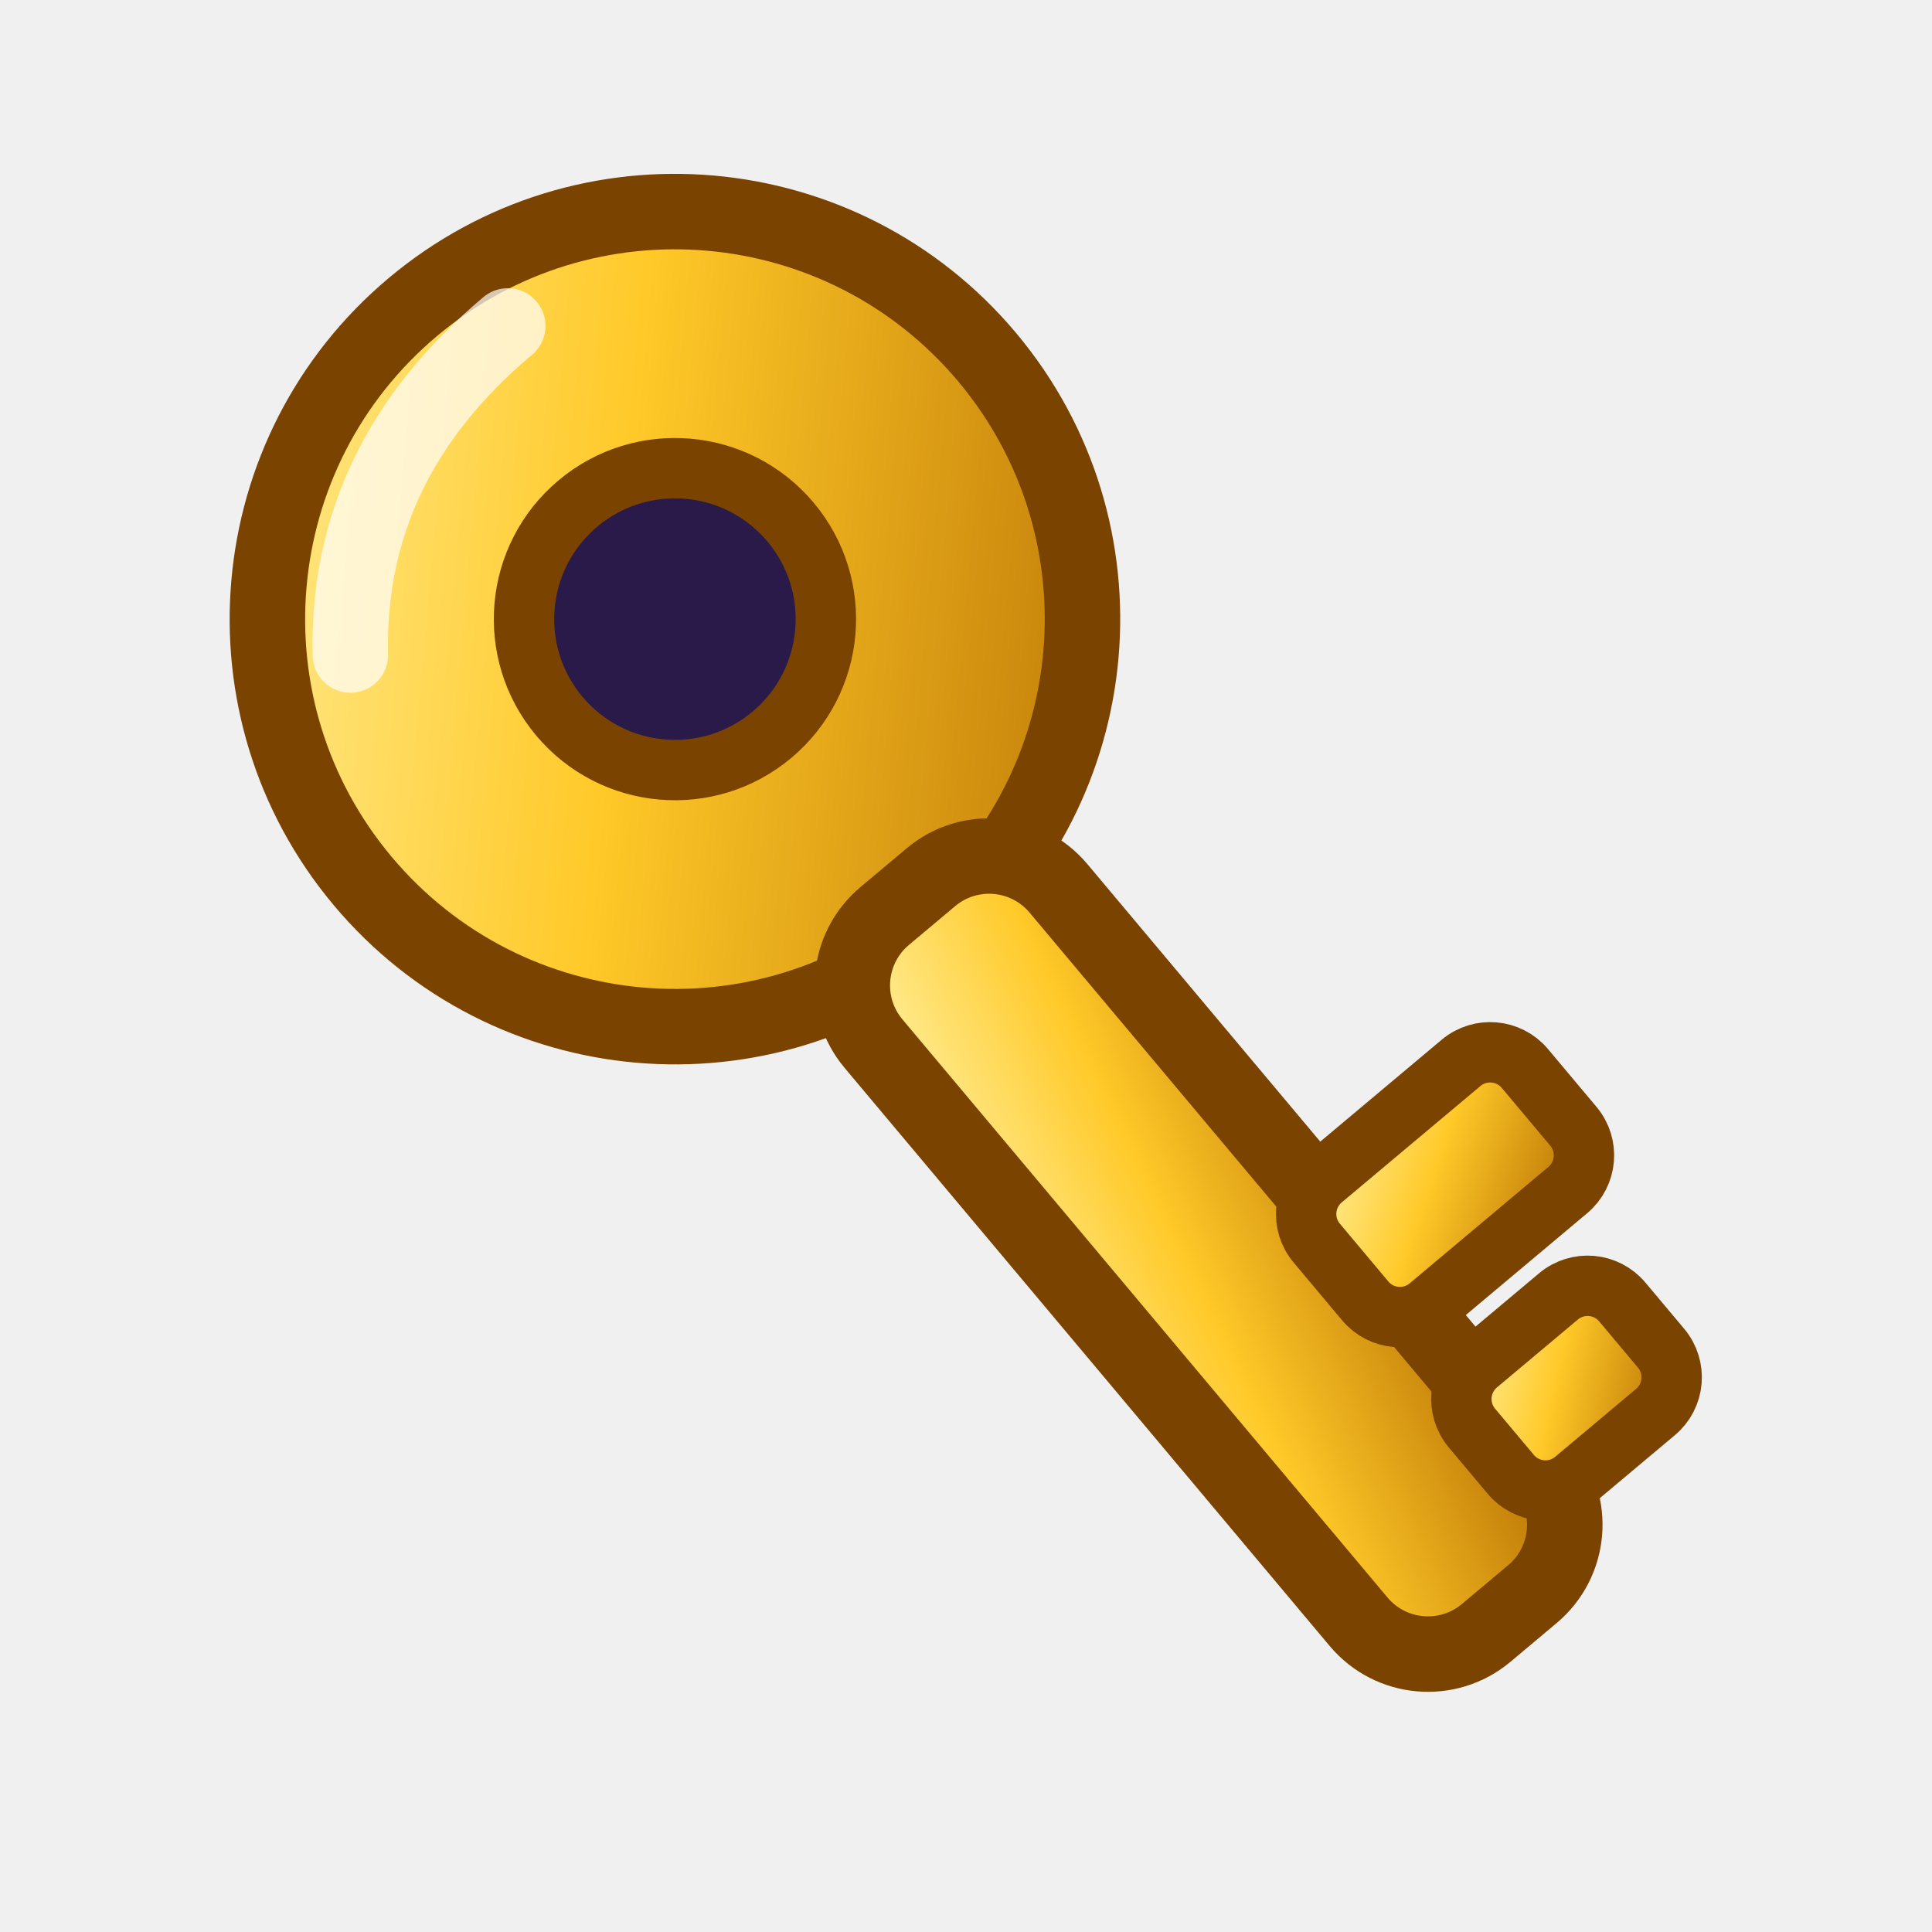
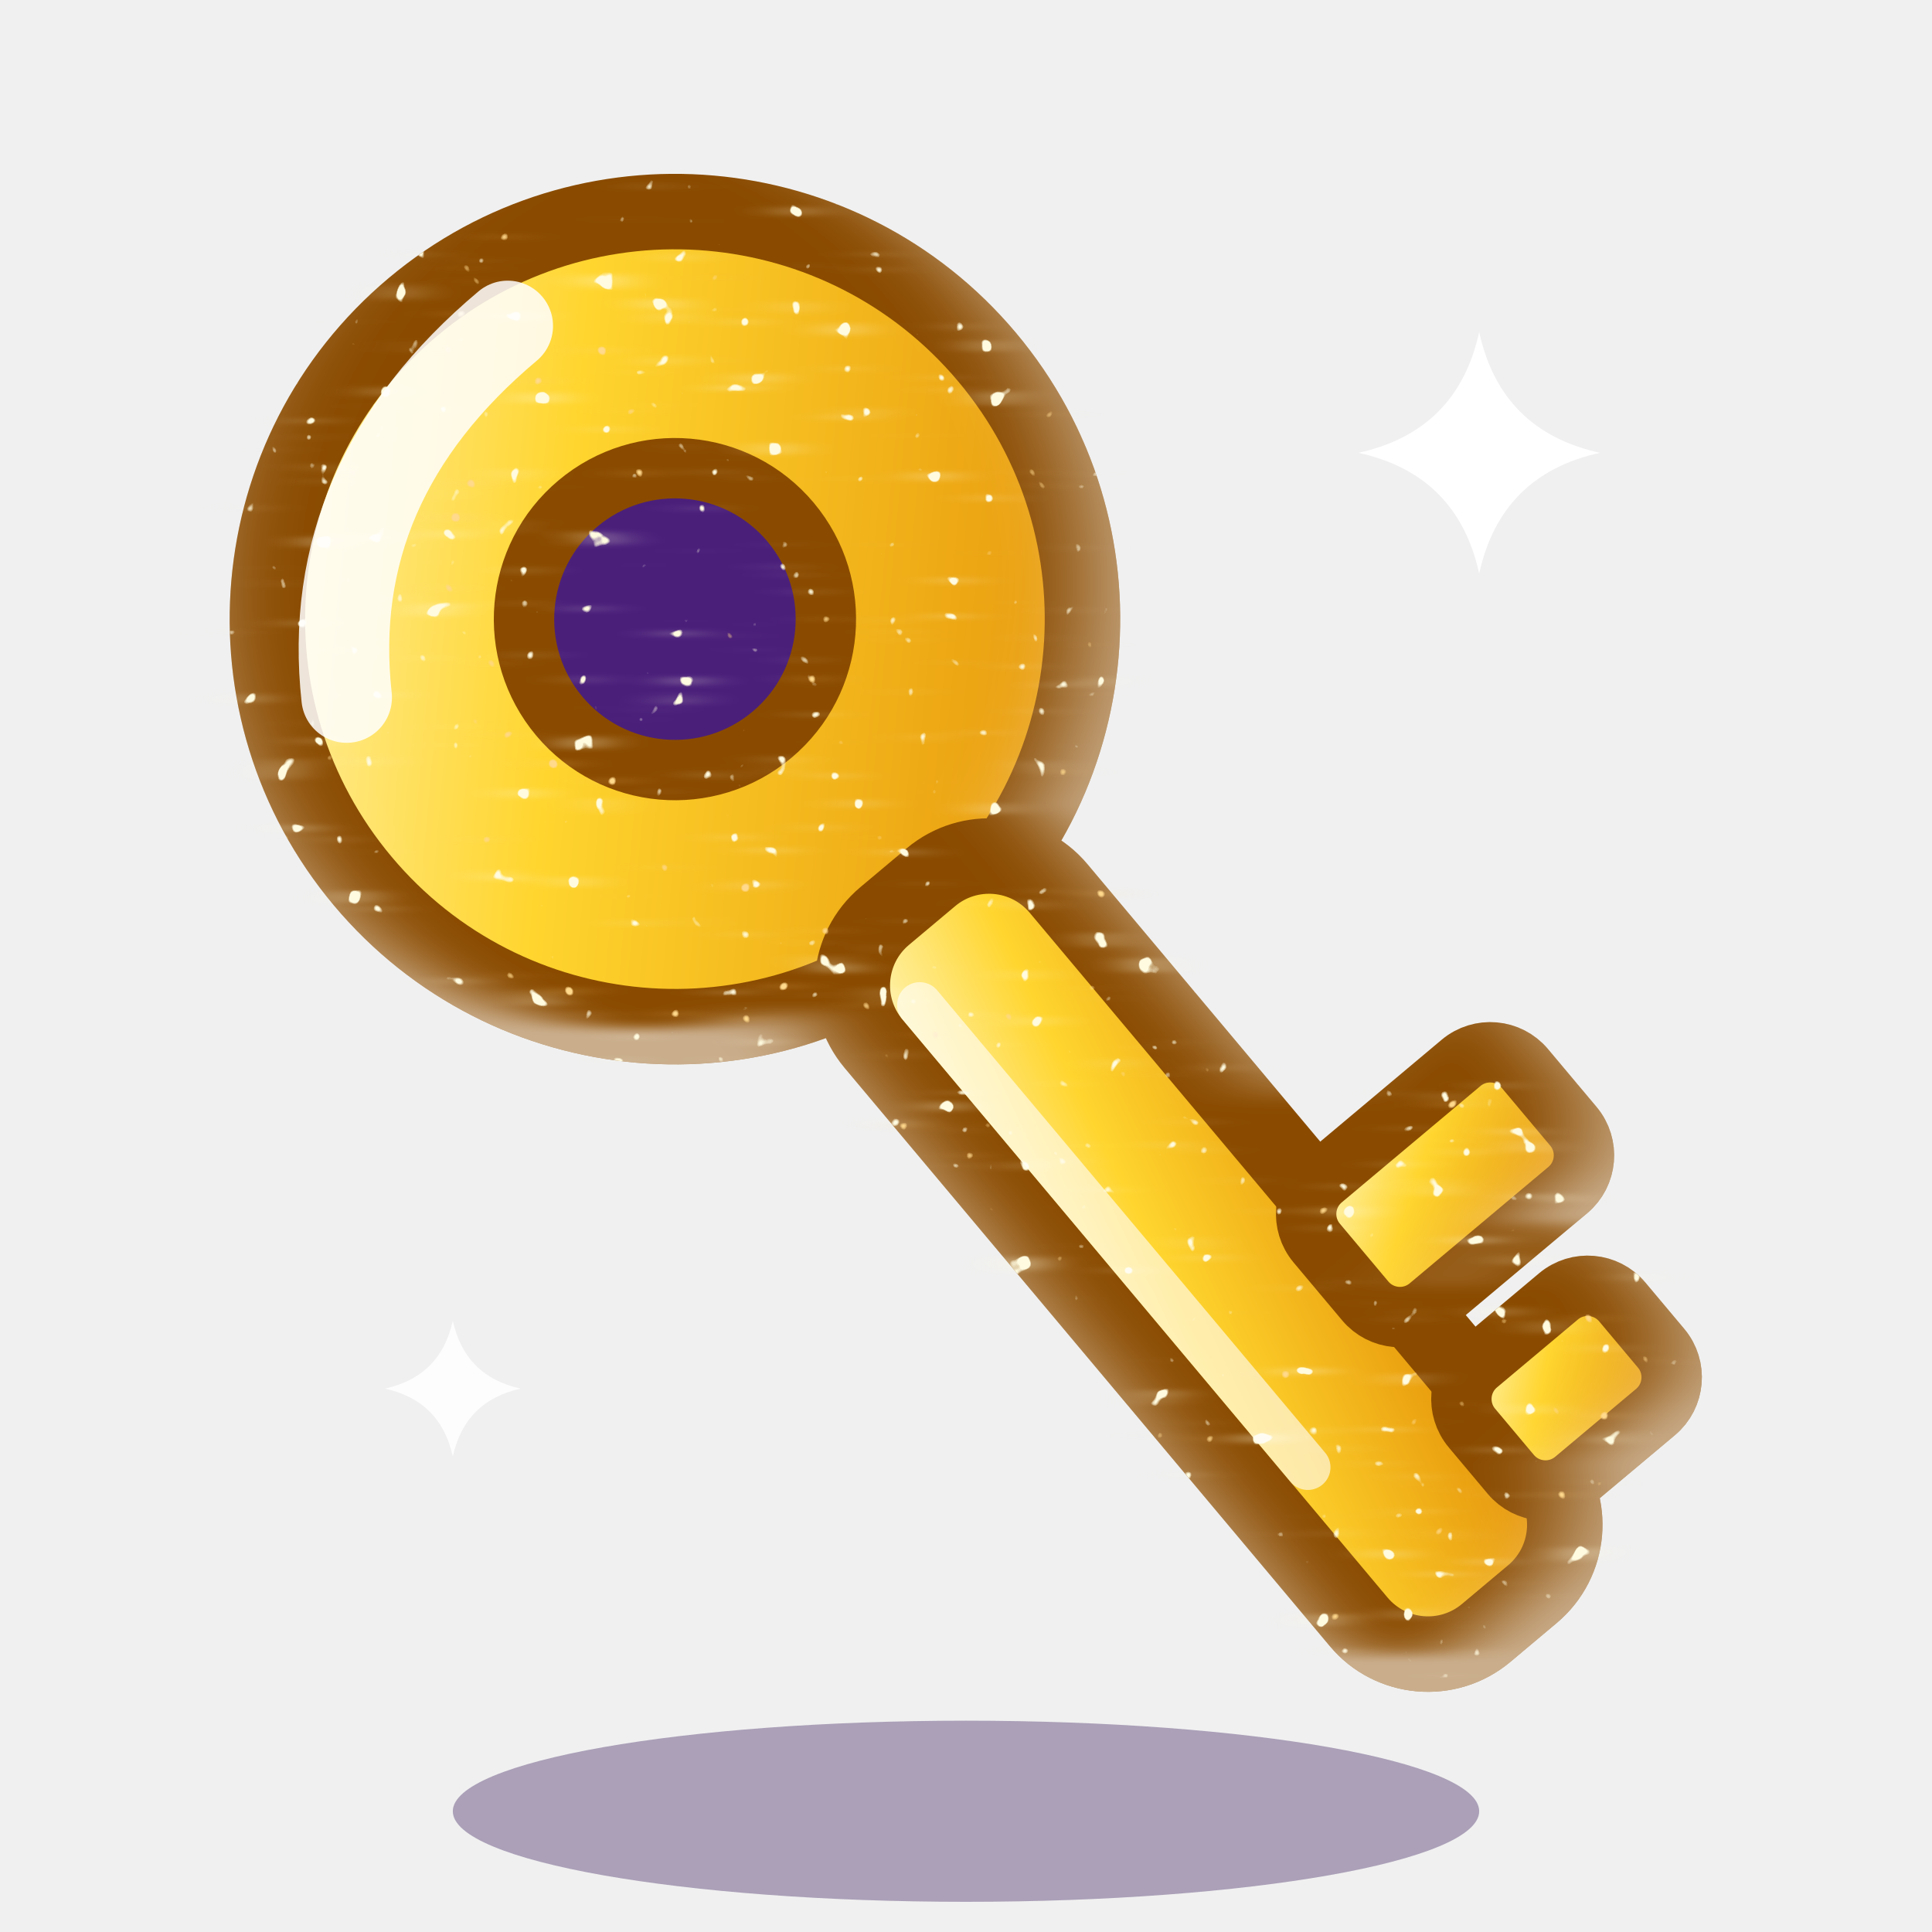
<svg xmlns="http://www.w3.org/2000/svg" viewBox="0 0 128 128">
  <defs>
+     <filter id="gl" x="-10%" y="-10%" width="120%" height="120%" color-interpolation-filters="sRGB">
+       <feTurbulence type="fractalNoise" baseFrequency=".62" numOctaves="2" seed="11" result="n" />
+       <feColorMatrix in="n" type="matrix" values="0 0 0 0 1.000  0 0 0 0 0.984  0 0 0 0 0.878  0 0 0 22 -16.4" result="d" />
+       <feComposite in="d" in2="SourceAlpha" operator="in" result="sp" />
+       <feTurbulence type="fractalNoise" baseFrequency=".9" numOctaves="1" seed="51" result="n2" />
+       <feColorMatrix in="n2" type="matrix" values="0 0 0 0 1  0 0 0 0 .85  0 0 0 0 .55  0 0 0 22 -16.9" result="d2" />
+       <feComposite in="d2" in2="SourceAlpha" operator="in" result="sp2" />
+       <feMerge result="spm">
+         <feMergeNode in="sp" />
+         <feMergeNode in="sp2" />
+       </feMerge>
+       <feGaussianBlur in="spm" stdDeviation="1.1" result="spb" />
+       <feGaussianBlur in="SourceAlpha" stdDeviation="2.4" result="bl" />
+       <feOffset in="bl" dx="0" dy="-3" result="up" />
+       <feComposite in="SourceAlpha" in2="up" operator="out" result="rim" />
+       <feFlood flood-color="#ffffff" flood-opacity=".55" />
+       <feComposite in2="rim" operator="in" result="rimlight" />
+       <feMerge>
+         <feMergeNode in="SourceGraphic" />
+         <feMergeNode in="rimlight" />
+         <feMergeNode in="spb" />
+         <feMergeNode in="spm" />
+       </feMerge>
+     </filter>
    <linearGradient id="k" x1="0" y1="0" x2="1" y2="1">
-       <stop offset="0" stop-color="#fff3a8" />
-       <stop offset=".45" stop-color="#ffc928" />
-       <stop offset="1" stop-color="#b36b00" />
+       <stop offset="0" stop-color="#fffbd1" />
+       <stop offset=".4" stop-color="#ffd52e" />
+       <stop offset="1" stop-color="#e08600" />
    </linearGradient>
  </defs>
+   <ellipse cx="64" cy="120" rx="34" ry="6" fill="#2a0b4f" opacity=".35" />
  <g transform="rotate(-40 64 64)">
-     <circle cx="64" cy="34" r="27" fill="url(#k)" stroke="#7a4300" stroke-width="5" />
-     <circle cx="64" cy="34" r="10" fill="#2a1a4a" stroke="#7a4300" stroke-width="4" />
-     <rect x="56" y="58" width="16" height="62" rx="6" fill="url(#k)" stroke="#7a4300" stroke-width="5" />
-     <rect x="70" y="90" width="18" height="11" rx="3" fill="url(#k)" stroke="#7a4300" stroke-width="4" />
-     <rect x="70" y="106" width="13" height="10" rx="3" fill="url(#k)" stroke="#7a4300" stroke-width="4" />
-     <path d="M46 22q8-10 22-10" fill="none" stroke="#fff" stroke-width="5" stroke-linecap="round" opacity=".7" />
+     <g filter="url(#gl)">
+       <circle cx="64" cy="34" r="27" fill="url(#k)" stroke="#8a4b00" stroke-width="5" />
+       <circle cx="64" cy="34" r="10" fill="#4a1f7a" stroke="#8a4b00" stroke-width="4" />
+       <rect x="56" y="58" width="16" height="62" rx="6" fill="url(#k)" stroke="#8a4b00" stroke-width="5" />
+       <rect x="70" y="90" width="18" height="11" rx="3" fill="url(#k)" stroke="#8a4b00" stroke-width="4" />
+       <rect x="70" y="106" width="13" height="10" rx="3" fill="url(#k)" stroke="#8a4b00" stroke-width="4" />
+     </g>
+     <path d="M44 24q8-12 24-12" fill="none" stroke="#fff" stroke-width="6" stroke-linecap="round" opacity=".85" />
+     <path d="M60 64v40" stroke="#fff" stroke-width="3" stroke-linecap="round" opacity=".6" />
  </g>
+   <path d="M98 22Q99.44 28.56 106 30Q99.44 31.44 98 38Q96.56 31.44 90 30Q96.56 28.56 98 22z" fill="#fff" opacity="1.0" />
+   <path d="M30 87.5Q30.81 91.19 34.5 92Q30.81 92.81 30 96.5Q29.19 92.81 25.5 92Q29.19 91.19 30 87.5z" fill="#fff" opacity="0.85" />
</svg>
